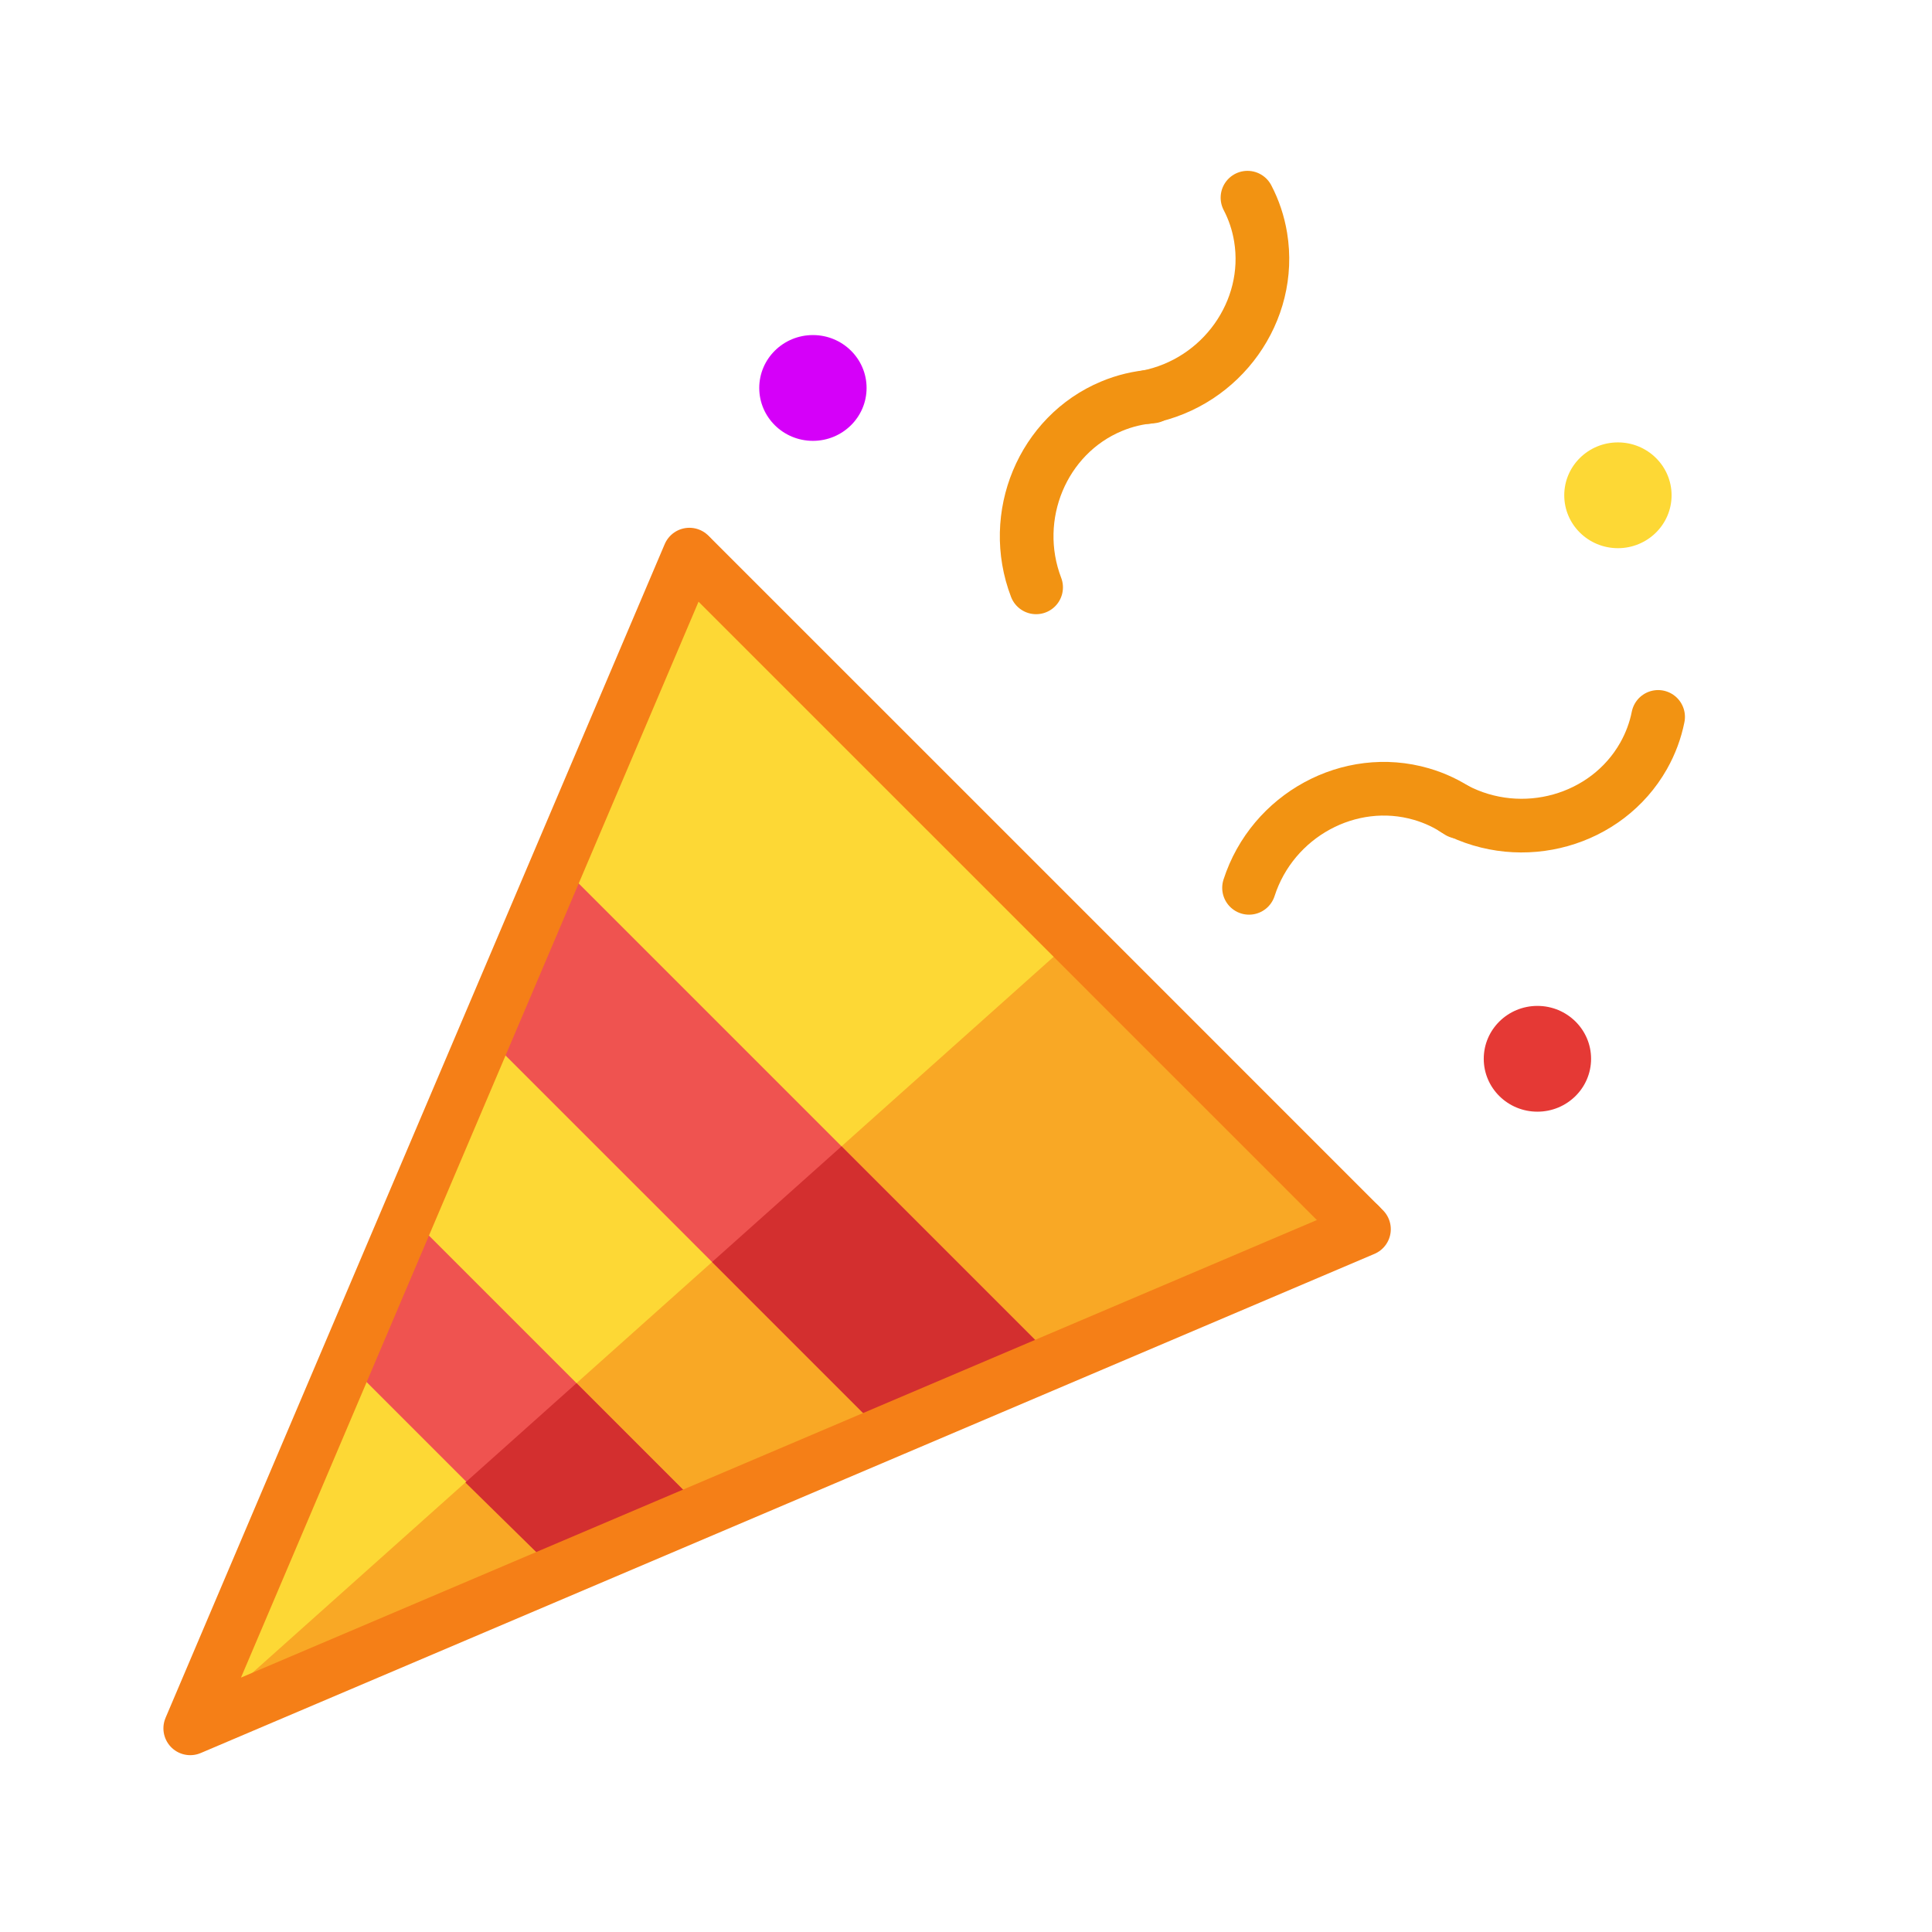
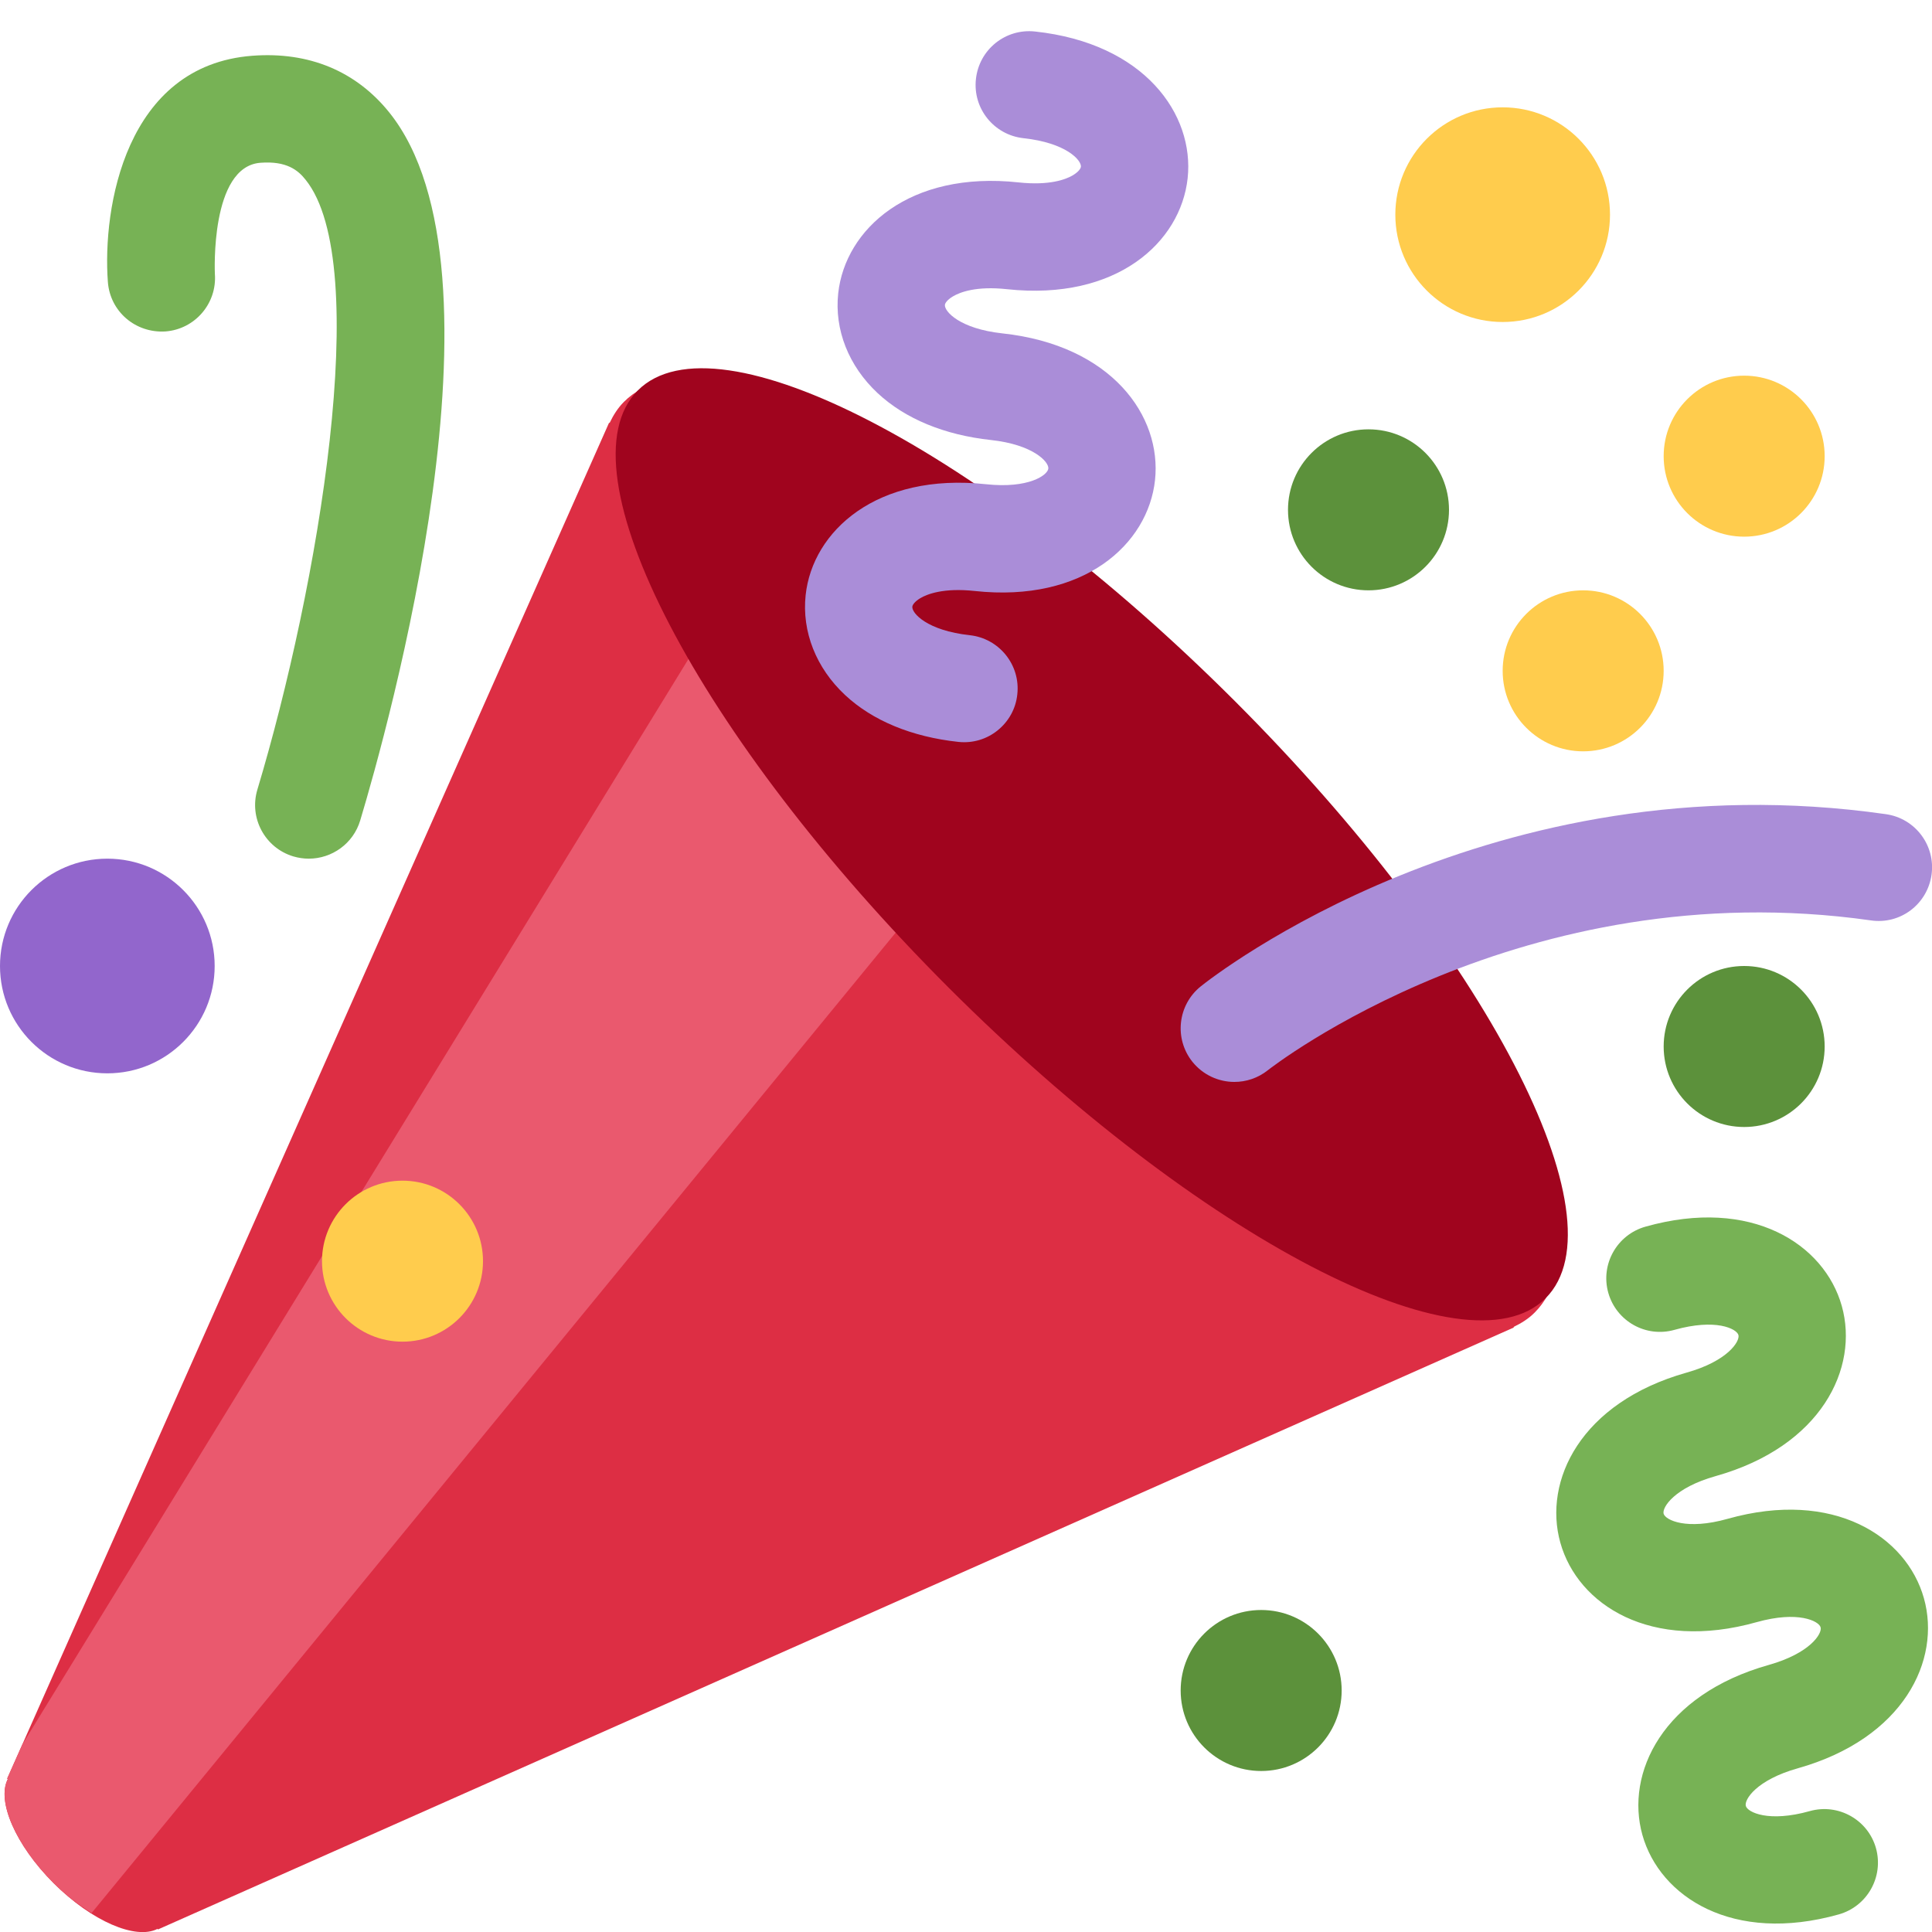
- <svg xmlns="http://www.w3.org/2000/svg" version="1.1" viewBox="0 0 72 72">
-   <polygon points="51.319 45.319 29.789 54.28 8.26 63.24 17.22 41.711 26.181 20.181 38.75 32.75" fill="#f9a825" />
-   <polygon points="16.391 42.539 7.09 64.41 40 35 25.692 20.669" fill="#fdd835" />
-   <polygon points="20.755 58.598 12.958 50.801 15.224 45.285 26.286 56.347" fill="#ef5350" />
-   <polygon points="26.286 56.347 21.485 51.546 17.343 55.248 20.755 58.598" fill="#d32f2f" />
-   <polygon points="39.2 50.558 32.927 53.422 24.756 45.25 18.15 38.645 20.804 32.162 27.501 38.859" fill="#ef5350" />
-   <polygon points="39.2 50.558 31.362 42.72 26.537 47.031 32.927 53.422" fill="#d32f2f" />
-   <ellipse cx="30.295" cy="14.458" rx="2" ry="1.971" fill="#d500f9" />
-   <path d="m23 37" fill="#ea5a47" />
-   <ellipse cx="60.295" cy="18.458" rx="2" ry="1.971" fill="#fdd835" />
-   <ellipse cx="57.295" cy="39.458" rx="2" ry="1.971" fill="#e53935" />
-   <g fill="none" stroke-linecap="round" stroke-linejoin="round" stroke-miterlimit="10" stroke-width="2">
-     <polyline points="50.663 45.64 50.831 45.808 28.961 55.109 7.09 64.41 16.391 42.539 25.692 20.669" stroke="#f57f17" />
-     <polyline points="25.801 20.778 38.262 33.238 50.663 45.64" stroke="#f57f17" />
-     <g stroke="#f29312">
-       <path d="m46.49 7.367c0.235 0.449 0.403 0.943 0.49 1.473 0.451 2.747-1.447 5.414-4.239 5.957" />
-       <path d="m42.933 14.776c-0.505 0.038-1.013 0.157-1.509 0.364-2.57 1.071-3.828 4.093-2.811 6.749" />
-       <path d="m61.793 26.717c-0.099 0.497-0.278 0.987-0.542 1.454-1.372 2.422-4.523 3.309-7.038 1.98" />
-       <path d="m54.374 30.256c-0.417-0.287-0.888-0.513-1.404-0.663-2.673-0.777-5.549 0.787-6.422 3.494" />
-     </g>
-   </g>
+ <svg xmlns="http://www.w3.org/2000/svg" viewBox="0 0 36 36">
+   <path fill="#DD2E44" d="M11.626 7.488c-.112.112-.197.247-.268.395l-.008-.008L.134 33.141l.011.011c-.208.403.14 1.223.853 1.937.713.713 1.533 1.061 1.936.853l.01.01L28.21 24.735l-.008-.009c.147-.07.282-.155.395-.269 1.562-1.562-.971-6.627-5.656-11.313-4.687-4.686-9.752-7.218-11.315-5.656z" />
+   <path fill="#EA596E" d="M13 12L.416 32.506l-.282.635.011.011c-.208.403.14 1.223.853 1.937.232.232.473.408.709.557L17 17l-4-5z" />
+   <path fill="#A0041E" d="M23.012 13.066c4.67 4.672 7.263 9.652 5.789 11.124-1.473 1.474-6.453-1.118-11.126-5.788-4.671-4.672-7.263-9.654-5.79-11.127 1.474-1.473 6.454 1.119 11.127 5.791z" />
+   <path fill="#AA8DD8" d="M18.59 13.609c-.199.161-.459.245-.734.215-.868-.094-1.598-.396-2.109-.873-.541-.505-.808-1.183-.735-1.862.128-1.192 1.324-2.286 3.363-2.066.793.085 1.147-.17 1.159-.292.014-.121-.277-.446-1.07-.532-.868-.094-1.598-.396-2.11-.873-.541-.505-.809-1.183-.735-1.862.13-1.192 1.325-2.286 3.362-2.065.578.062.883-.057 1.012-.134.103-.063.144-.123.148-.158.012-.121-.275-.446-1.07-.532-.549-.06-.947-.552-.886-1.102.059-.549.55-.946 1.101-.886 2.037.219 2.973 1.542 2.844 2.735-.13 1.194-1.325 2.286-3.364 2.067-.578-.063-.88.057-1.01.134-.103.062-.145.123-.149.157-.013.122.276.446 1.071.532 2.037.22 2.973 1.542 2.844 2.735-.129 1.192-1.324 2.286-3.362 2.065-.578-.062-.882.058-1.012.134-.104.064-.144.124-.148.158-.013.121.276.446 1.07.532.548.06.947.553.886 1.102-.028.274-.167.511-.366.671z" />
+   <path fill="#77B255" d="M30.661 22.857c1.973-.557 3.334.323 3.658 1.478.324 1.154-.378 2.615-2.35 3.17-.77.216-1.001.584-.97.701.034.118.425.312 1.193.095 1.972-.555 3.333.325 3.657 1.479.326 1.155-.378 2.614-2.351 3.17-.769.216-1.001.585-.967.702.033.117.423.311 1.192.095.53-.149 1.084.16 1.233.691.148.532-.161 1.084-.693 1.234-1.971.555-3.333-.323-3.659-1.479-.324-1.154.379-2.613 2.353-3.169.77-.217 1.001-.584.967-.702-.032-.117-.422-.312-1.19-.096-1.974.556-3.334-.322-3.659-1.479-.325-1.154.378-2.613 2.351-3.17.768-.215.999-.585.967-.701-.034-.118-.423-.312-1.192-.096-.532.15-1.083-.16-1.233-.691-.149-.53.161-1.082.693-1.232z" />
+   <path fill="#AA8DD8" d="M23.001 20.16c-.294 0-.584-.129-.782-.375-.345-.432-.274-1.061.156-1.406.218-.175 5.418-4.259 12.767-3.208.547.078.927.584.849 1.131-.078.546-.58.93-1.132.848-6.493-.922-11.187 2.754-11.233 2.791-.186.148-.406.219-.625.219z" />
+   <path fill="#77B255" d="M5.754 16c-.095 0-.192-.014-.288-.042-.529-.159-.829-.716-.67-1.245 1.133-3.773 2.16-9.794.898-11.364-.141-.178-.354-.353-.842-.316-.938.072-.849 2.051-.848 2.071.042.551-.372 1.031-.922 1.072-.559.034-1.031-.372-1.072-.923-.103-1.379.326-4.035 2.692-4.214 1.056-.08 1.933.287 2.552 1.057 2.371 2.951-.036 11.506-.542 13.192-.13.433-.528.712-.958.712z" />
+   <circle fill="#5C913B" cx="25.5" cy="9.5" r="1.5" />
+   <circle fill="#9266CC" cx="2" cy="18" r="2" />
+   <circle fill="#5C913B" cx="32.5" cy="19.5" r="1.5" />
+   <circle fill="#5C913B" cx="23.5" cy="31.5" r="1.5" />
+   <circle fill="#FFCC4D" cx="28" cy="4" r="2" />
+   <circle fill="#FFCC4D" cx="32.5" cy="8.5" r="1.5" />
+   <circle fill="#FFCC4D" cx="29.5" cy="12.5" r="1.5" />
+   <circle fill="#FFCC4D" cx="7.5" cy="23.5" r="1.5" />
</svg>
